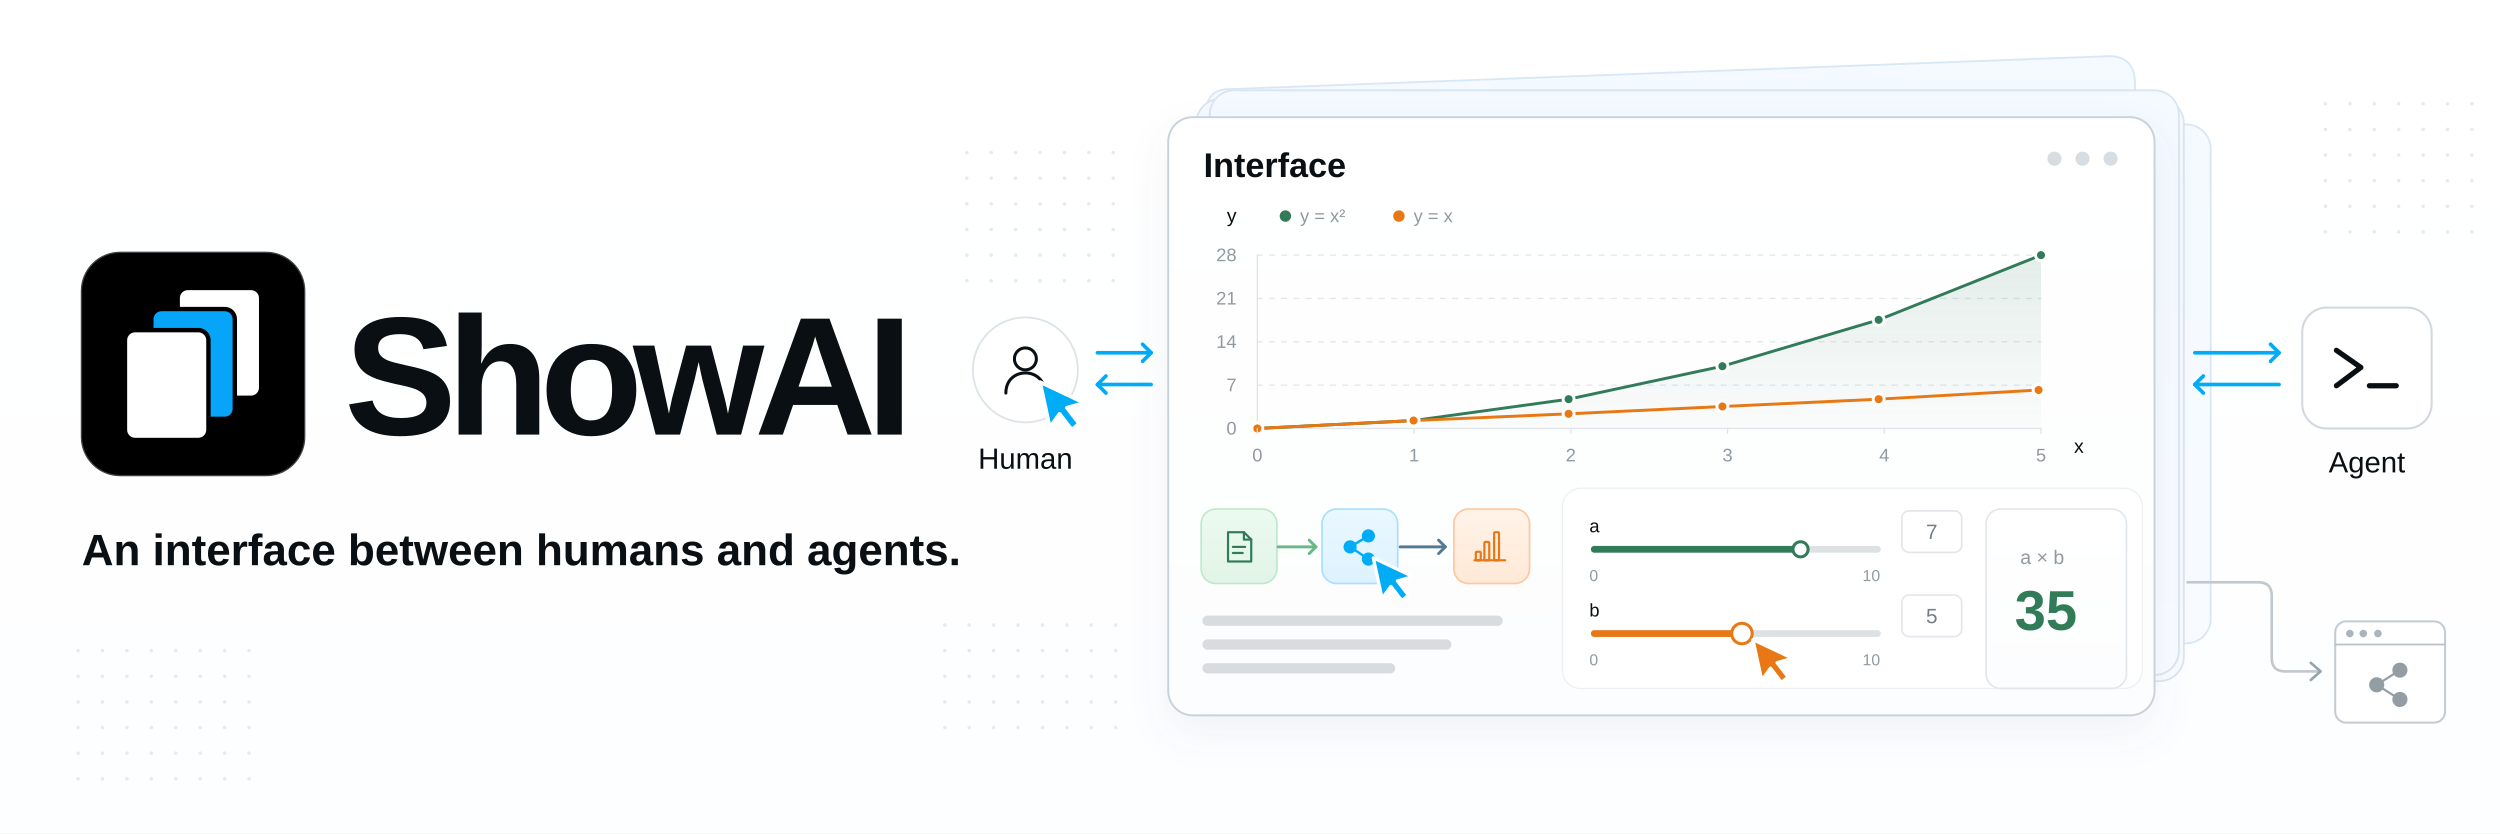
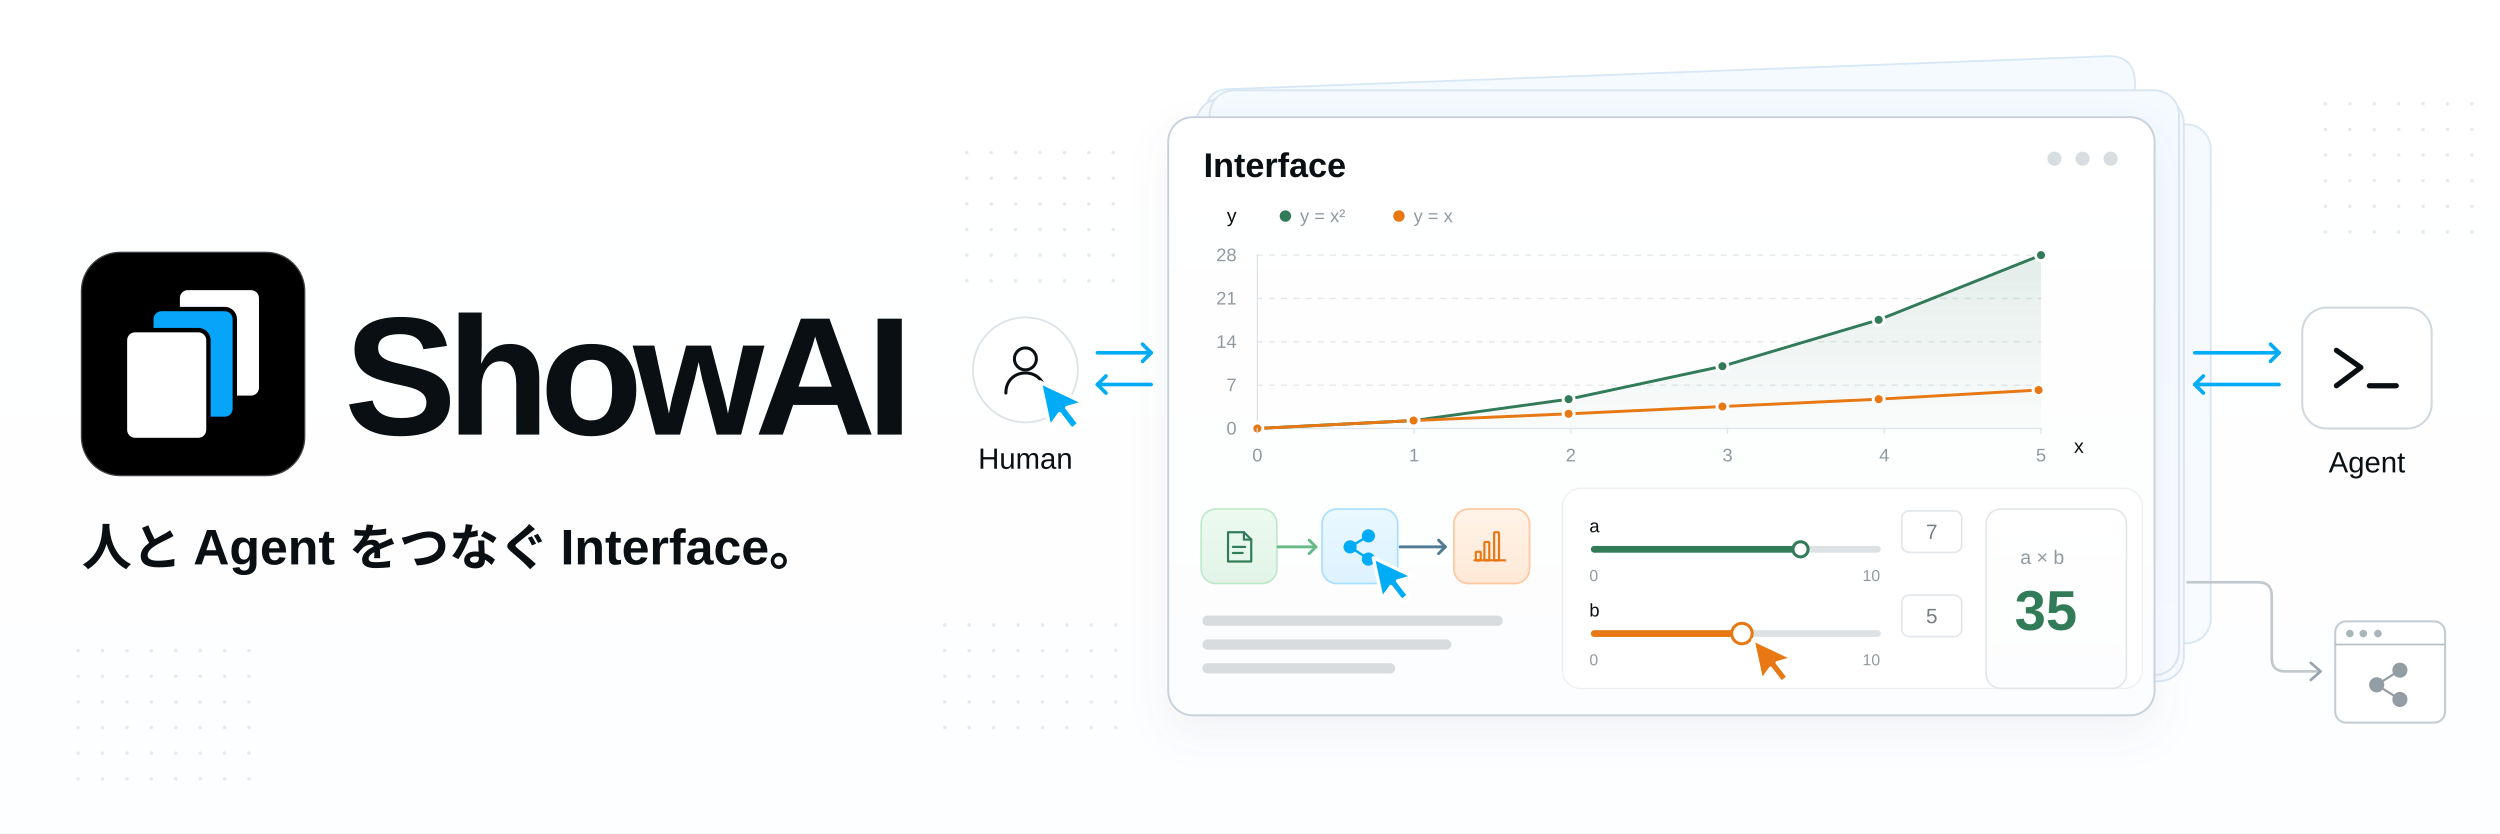
- <svg xmlns="http://www.w3.org/2000/svg" width="2172" height="724" viewBox="0 0 2172 724" role="img" aria-labelledby="title description" lang="en" xml:lang="en">
+ <svg xmlns="http://www.w3.org/2000/svg" width="2172" height="724" viewBox="0 0 2172 724" role="img" aria-labelledby="title description" lang="ja" xml:lang="ja">
  <defs>
    <linearGradient id="page-fill" x1="0%" y1="0%" x2="0%" y2="100%">
      <stop offset="0" stop-color="#FFFFFF" stop-opacity="1" />
      <stop offset="1" stop-color="#FDFEFF" stop-opacity="1" />
    </linearGradient>
    <linearGradient id="panel-fill" x1="0%" y1="0%" x2="0%" y2="100%">
      <stop offset="0" stop-color="#FFFFFF" stop-opacity="1" />
      <stop offset="1" stop-color="#FCFDFE" stop-opacity="1" />
    </linearGradient>
    <linearGradient id="rear-fill" x1="0%" y1="0%" x2="0%" y2="100%">
      <stop offset="0" stop-color="#F4FAFF" stop-opacity="1" />
      <stop offset="1" stop-color="#F8FBFF" stop-opacity="1" />
    </linearGradient>
    <linearGradient id="chart-fill" x1="0%" y1="0%" x2="0%" y2="100%">
      <stop offset="0" stop-color="#327B59" stop-opacity="0.13" />
      <stop offset="1" stop-color="#327B59" stop-opacity="0.015" />
    </linearGradient>
    <linearGradient id="green-tile" x1="0%" y1="0%" x2="0%" y2="100%">
      <stop offset="0" stop-color="#ECFAEF" stop-opacity="1" />
      <stop offset="1" stop-color="#E2F4E7" stop-opacity="1" />
    </linearGradient>
    <linearGradient id="blue-tile" x1="0%" y1="0%" x2="0%" y2="100%">
      <stop offset="0" stop-color="#EAF8FF" stop-opacity="1" />
      <stop offset="1" stop-color="#DDF2FF" stop-opacity="1" />
    </linearGradient>
    <linearGradient id="orange-tile" x1="0%" y1="0%" x2="0%" y2="100%">
      <stop offset="0" stop-color="#FFF3E8" stop-opacity="1" />
      <stop offset="1" stop-color="#FFE9D7" stop-opacity="1" />
    </linearGradient>
    <filter id="panel-shadow" x="-10%" y="-10%" width="125%" height="135%">
      <feDropShadow dx="0" dy="14" stdDeviation="16" flood-color="#66798A" flood-opacity="0.08" />
    </filter>
  </defs>
  <g id="banner" transform="scale(1.060547)">
    <rect x="0" y="0" width="2048" height="682.667" rx="0" fill="url(#page-fill)" stroke-width="1" id="background" />
    <g id="dots-left">
      <circle cx="64" cy="533" r="1.5" fill="#E6EBEE" stroke-width="1" />
      <circle cx="64" cy="554" r="1.5" fill="#E6EBEE" stroke-width="1" />
      <circle cx="64" cy="575" r="1.5" fill="#E6EBEE" stroke-width="1" />
      <circle cx="64" cy="596" r="1.5" fill="#E6EBEE" stroke-width="1" />
      <circle cx="64" cy="617" r="1.5" fill="#E6EBEE" stroke-width="1" />
      <circle cx="64" cy="638" r="1.5" fill="#E6EBEE" stroke-width="1" />
      <circle cx="84" cy="533" r="1.5" fill="#E6EBEE" stroke-width="1" />
      <circle cx="84" cy="554" r="1.5" fill="#E6EBEE" stroke-width="1" />
      <circle cx="84" cy="575" r="1.5" fill="#E6EBEE" stroke-width="1" />
      <circle cx="84" cy="596" r="1.5" fill="#E6EBEE" stroke-width="1" />
      <circle cx="84" cy="617" r="1.5" fill="#E6EBEE" stroke-width="1" />
      <circle cx="84" cy="638" r="1.5" fill="#E6EBEE" stroke-width="1" />
      <circle cx="104" cy="533" r="1.5" fill="#E6EBEE" stroke-width="1" />
      <circle cx="104" cy="554" r="1.5" fill="#E6EBEE" stroke-width="1" />
      <circle cx="104" cy="575" r="1.5" fill="#E6EBEE" stroke-width="1" />
      <circle cx="104" cy="596" r="1.5" fill="#E6EBEE" stroke-width="1" />
      <circle cx="104" cy="617" r="1.5" fill="#E6EBEE" stroke-width="1" />
      <circle cx="104" cy="638" r="1.5" fill="#E6EBEE" stroke-width="1" />
      <circle cx="124" cy="533" r="1.5" fill="#E6EBEE" stroke-width="1" />
      <circle cx="124" cy="554" r="1.5" fill="#E6EBEE" stroke-width="1" />
      <circle cx="124" cy="575" r="1.5" fill="#E6EBEE" stroke-width="1" />
      <circle cx="124" cy="596" r="1.5" fill="#E6EBEE" stroke-width="1" />
      <circle cx="124" cy="617" r="1.5" fill="#E6EBEE" stroke-width="1" />
      <circle cx="124" cy="638" r="1.5" fill="#E6EBEE" stroke-width="1" />
      <circle cx="144" cy="533" r="1.5" fill="#E6EBEE" stroke-width="1" />
      <circle cx="144" cy="554" r="1.5" fill="#E6EBEE" stroke-width="1" />
      <circle cx="144" cy="575" r="1.5" fill="#E6EBEE" stroke-width="1" />
      <circle cx="144" cy="596" r="1.5" fill="#E6EBEE" stroke-width="1" />
      <circle cx="144" cy="617" r="1.5" fill="#E6EBEE" stroke-width="1" />
      <circle cx="144" cy="638" r="1.5" fill="#E6EBEE" stroke-width="1" />
      <circle cx="164" cy="533" r="1.5" fill="#E6EBEE" stroke-width="1" />
      <circle cx="164" cy="554" r="1.5" fill="#E6EBEE" stroke-width="1" />
      <circle cx="164" cy="575" r="1.5" fill="#E6EBEE" stroke-width="1" />
      <circle cx="164" cy="596" r="1.5" fill="#E6EBEE" stroke-width="1" />
      <circle cx="164" cy="617" r="1.5" fill="#E6EBEE" stroke-width="1" />
      <circle cx="164" cy="638" r="1.5" fill="#E6EBEE" stroke-width="1" />
      <circle cx="184" cy="533" r="1.5" fill="#E6EBEE" stroke-width="1" />
      <circle cx="184" cy="554" r="1.5" fill="#E6EBEE" stroke-width="1" />
      <circle cx="184" cy="575" r="1.5" fill="#E6EBEE" stroke-width="1" />
      <circle cx="184" cy="596" r="1.5" fill="#E6EBEE" stroke-width="1" />
      <circle cx="184" cy="617" r="1.5" fill="#E6EBEE" stroke-width="1" />
      <circle cx="184" cy="638" r="1.5" fill="#E6EBEE" stroke-width="1" />
      <circle cx="204" cy="533" r="1.5" fill="#E6EBEE" stroke-width="1" />
      <circle cx="204" cy="554" r="1.5" fill="#E6EBEE" stroke-width="1" />
      <circle cx="204" cy="575" r="1.5" fill="#E6EBEE" stroke-width="1" />
      <circle cx="204" cy="596" r="1.5" fill="#E6EBEE" stroke-width="1" />
      <circle cx="204" cy="617" r="1.5" fill="#E6EBEE" stroke-width="1" />
      <circle cx="204" cy="638" r="1.5" fill="#E6EBEE" stroke-width="1" />
    </g>
    <g id="dots-middle-top">
      <circle cx="792" cy="125" r="1.5" fill="#E6EBEE" stroke-width="1" />
      <circle cx="792" cy="146" r="1.5" fill="#E6EBEE" stroke-width="1" />
      <circle cx="792" cy="167" r="1.5" fill="#E6EBEE" stroke-width="1" />
      <circle cx="792" cy="188" r="1.5" fill="#E6EBEE" stroke-width="1" />
      <circle cx="792" cy="209" r="1.5" fill="#E6EBEE" stroke-width="1" />
      <circle cx="792" cy="230" r="1.5" fill="#E6EBEE" stroke-width="1" />
      <circle cx="812" cy="125" r="1.5" fill="#E6EBEE" stroke-width="1" />
      <circle cx="812" cy="146" r="1.5" fill="#E6EBEE" stroke-width="1" />
      <circle cx="812" cy="167" r="1.5" fill="#E6EBEE" stroke-width="1" />
      <circle cx="812" cy="188" r="1.5" fill="#E6EBEE" stroke-width="1" />
      <circle cx="812" cy="209" r="1.5" fill="#E6EBEE" stroke-width="1" />
      <circle cx="812" cy="230" r="1.5" fill="#E6EBEE" stroke-width="1" />
      <circle cx="832" cy="125" r="1.5" fill="#E6EBEE" stroke-width="1" />
      <circle cx="832" cy="146" r="1.5" fill="#E6EBEE" stroke-width="1" />
      <circle cx="832" cy="167" r="1.5" fill="#E6EBEE" stroke-width="1" />
      <circle cx="832" cy="188" r="1.5" fill="#E6EBEE" stroke-width="1" />
      <circle cx="832" cy="209" r="1.5" fill="#E6EBEE" stroke-width="1" />
      <circle cx="832" cy="230" r="1.5" fill="#E6EBEE" stroke-width="1" />
      <circle cx="852" cy="125" r="1.5" fill="#E6EBEE" stroke-width="1" />
      <circle cx="852" cy="146" r="1.5" fill="#E6EBEE" stroke-width="1" />
      <circle cx="852" cy="167" r="1.5" fill="#E6EBEE" stroke-width="1" />
      <circle cx="852" cy="188" r="1.5" fill="#E6EBEE" stroke-width="1" />
      <circle cx="852" cy="209" r="1.5" fill="#E6EBEE" stroke-width="1" />
      <circle cx="852" cy="230" r="1.5" fill="#E6EBEE" stroke-width="1" />
      <circle cx="872" cy="125" r="1.5" fill="#E6EBEE" stroke-width="1" />
      <circle cx="872" cy="146" r="1.5" fill="#E6EBEE" stroke-width="1" />
      <circle cx="872" cy="167" r="1.5" fill="#E6EBEE" stroke-width="1" />
      <circle cx="872" cy="188" r="1.5" fill="#E6EBEE" stroke-width="1" />
      <circle cx="872" cy="209" r="1.5" fill="#E6EBEE" stroke-width="1" />
      <circle cx="872" cy="230" r="1.5" fill="#E6EBEE" stroke-width="1" />
      <circle cx="892" cy="125" r="1.5" fill="#E6EBEE" stroke-width="1" />
      <circle cx="892" cy="146" r="1.5" fill="#E6EBEE" stroke-width="1" />
      <circle cx="892" cy="167" r="1.5" fill="#E6EBEE" stroke-width="1" />
      <circle cx="892" cy="188" r="1.5" fill="#E6EBEE" stroke-width="1" />
      <circle cx="892" cy="209" r="1.5" fill="#E6EBEE" stroke-width="1" />
      <circle cx="892" cy="230" r="1.5" fill="#E6EBEE" stroke-width="1" />
      <circle cx="912" cy="125" r="1.5" fill="#E6EBEE" stroke-width="1" />
      <circle cx="912" cy="146" r="1.5" fill="#E6EBEE" stroke-width="1" />
      <circle cx="912" cy="167" r="1.5" fill="#E6EBEE" stroke-width="1" />
      <circle cx="912" cy="188" r="1.5" fill="#E6EBEE" stroke-width="1" />
      <circle cx="912" cy="209" r="1.5" fill="#E6EBEE" stroke-width="1" />
      <circle cx="912" cy="230" r="1.5" fill="#E6EBEE" stroke-width="1" />
    </g>
    <g id="dots-middle-bottom">
      <circle cx="774" cy="512" r="1.5" fill="#E6EBEE" stroke-width="1" />
      <circle cx="774" cy="533" r="1.5" fill="#E6EBEE" stroke-width="1" />
      <circle cx="774" cy="554" r="1.5" fill="#E6EBEE" stroke-width="1" />
      <circle cx="774" cy="575" r="1.5" fill="#E6EBEE" stroke-width="1" />
      <circle cx="774" cy="596" r="1.5" fill="#E6EBEE" stroke-width="1" />
      <circle cx="794" cy="512" r="1.5" fill="#E6EBEE" stroke-width="1" />
      <circle cx="794" cy="533" r="1.5" fill="#E6EBEE" stroke-width="1" />
      <circle cx="794" cy="554" r="1.5" fill="#E6EBEE" stroke-width="1" />
      <circle cx="794" cy="575" r="1.5" fill="#E6EBEE" stroke-width="1" />
      <circle cx="794" cy="596" r="1.5" fill="#E6EBEE" stroke-width="1" />
      <circle cx="814" cy="512" r="1.5" fill="#E6EBEE" stroke-width="1" />
      <circle cx="814" cy="533" r="1.5" fill="#E6EBEE" stroke-width="1" />
      <circle cx="814" cy="554" r="1.5" fill="#E6EBEE" stroke-width="1" />
      <circle cx="814" cy="575" r="1.5" fill="#E6EBEE" stroke-width="1" />
      <circle cx="814" cy="596" r="1.5" fill="#E6EBEE" stroke-width="1" />
      <circle cx="834" cy="512" r="1.5" fill="#E6EBEE" stroke-width="1" />
      <circle cx="834" cy="533" r="1.5" fill="#E6EBEE" stroke-width="1" />
      <circle cx="834" cy="554" r="1.5" fill="#E6EBEE" stroke-width="1" />
      <circle cx="834" cy="575" r="1.5" fill="#E6EBEE" stroke-width="1" />
      <circle cx="834" cy="596" r="1.5" fill="#E6EBEE" stroke-width="1" />
      <circle cx="854" cy="512" r="1.5" fill="#E6EBEE" stroke-width="1" />
      <circle cx="854" cy="533" r="1.5" fill="#E6EBEE" stroke-width="1" />
      <circle cx="854" cy="554" r="1.5" fill="#E6EBEE" stroke-width="1" />
      <circle cx="854" cy="575" r="1.5" fill="#E6EBEE" stroke-width="1" />
      <circle cx="854" cy="596" r="1.5" fill="#E6EBEE" stroke-width="1" />
      <circle cx="874" cy="512" r="1.5" fill="#E6EBEE" stroke-width="1" />
      <circle cx="874" cy="533" r="1.5" fill="#E6EBEE" stroke-width="1" />
      <circle cx="874" cy="554" r="1.5" fill="#E6EBEE" stroke-width="1" />
      <circle cx="874" cy="575" r="1.5" fill="#E6EBEE" stroke-width="1" />
      <circle cx="874" cy="596" r="1.5" fill="#E6EBEE" stroke-width="1" />
      <circle cx="894" cy="512" r="1.5" fill="#E6EBEE" stroke-width="1" />
      <circle cx="894" cy="533" r="1.5" fill="#E6EBEE" stroke-width="1" />
      <circle cx="894" cy="554" r="1.5" fill="#E6EBEE" stroke-width="1" />
      <circle cx="894" cy="575" r="1.5" fill="#E6EBEE" stroke-width="1" />
      <circle cx="894" cy="596" r="1.5" fill="#E6EBEE" stroke-width="1" />
      <circle cx="914" cy="512" r="1.5" fill="#E6EBEE" stroke-width="1" />
      <circle cx="914" cy="533" r="1.5" fill="#E6EBEE" stroke-width="1" />
      <circle cx="914" cy="554" r="1.5" fill="#E6EBEE" stroke-width="1" />
      <circle cx="914" cy="575" r="1.5" fill="#E6EBEE" stroke-width="1" />
      <circle cx="914" cy="596" r="1.5" fill="#E6EBEE" stroke-width="1" />
    </g>
    <g id="dots-right">
      <circle cx="1905" cy="85" r="1.5" fill="#E6EBEE" stroke-width="1" />
      <circle cx="1905" cy="106" r="1.5" fill="#E6EBEE" stroke-width="1" />
      <circle cx="1905" cy="127" r="1.5" fill="#E6EBEE" stroke-width="1" />
      <circle cx="1905" cy="148" r="1.5" fill="#E6EBEE" stroke-width="1" />
      <circle cx="1905" cy="169" r="1.5" fill="#E6EBEE" stroke-width="1" />
      <circle cx="1905" cy="190" r="1.5" fill="#E6EBEE" stroke-width="1" />
      <circle cx="1925" cy="85" r="1.5" fill="#E6EBEE" stroke-width="1" />
      <circle cx="1925" cy="106" r="1.5" fill="#E6EBEE" stroke-width="1" />
      <circle cx="1925" cy="127" r="1.5" fill="#E6EBEE" stroke-width="1" />
      <circle cx="1925" cy="148" r="1.5" fill="#E6EBEE" stroke-width="1" />
      <circle cx="1925" cy="169" r="1.5" fill="#E6EBEE" stroke-width="1" />
      <circle cx="1925" cy="190" r="1.5" fill="#E6EBEE" stroke-width="1" />
      <circle cx="1945" cy="85" r="1.5" fill="#E6EBEE" stroke-width="1" />
      <circle cx="1945" cy="106" r="1.5" fill="#E6EBEE" stroke-width="1" />
      <circle cx="1945" cy="127" r="1.5" fill="#E6EBEE" stroke-width="1" />
      <circle cx="1945" cy="148" r="1.5" fill="#E6EBEE" stroke-width="1" />
      <circle cx="1945" cy="169" r="1.5" fill="#E6EBEE" stroke-width="1" />
      <circle cx="1945" cy="190" r="1.5" fill="#E6EBEE" stroke-width="1" />
      <circle cx="1965" cy="85" r="1.5" fill="#E6EBEE" stroke-width="1" />
      <circle cx="1965" cy="106" r="1.5" fill="#E6EBEE" stroke-width="1" />
      <circle cx="1965" cy="127" r="1.5" fill="#E6EBEE" stroke-width="1" />
      <circle cx="1965" cy="148" r="1.5" fill="#E6EBEE" stroke-width="1" />
      <circle cx="1965" cy="169" r="1.5" fill="#E6EBEE" stroke-width="1" />
      <circle cx="1965" cy="190" r="1.5" fill="#E6EBEE" stroke-width="1" />
      <circle cx="1985" cy="85" r="1.5" fill="#E6EBEE" stroke-width="1" />
      <circle cx="1985" cy="106" r="1.5" fill="#E6EBEE" stroke-width="1" />
      <circle cx="1985" cy="127" r="1.5" fill="#E6EBEE" stroke-width="1" />
      <circle cx="1985" cy="148" r="1.5" fill="#E6EBEE" stroke-width="1" />
      <circle cx="1985" cy="169" r="1.5" fill="#E6EBEE" stroke-width="1" />
      <circle cx="1985" cy="190" r="1.5" fill="#E6EBEE" stroke-width="1" />
      <circle cx="2005" cy="85" r="1.5" fill="#E6EBEE" stroke-width="1" />
      <circle cx="2005" cy="106" r="1.5" fill="#E6EBEE" stroke-width="1" />
      <circle cx="2005" cy="127" r="1.5" fill="#E6EBEE" stroke-width="1" />
      <circle cx="2005" cy="148" r="1.5" fill="#E6EBEE" stroke-width="1" />
      <circle cx="2005" cy="169" r="1.5" fill="#E6EBEE" stroke-width="1" />
      <circle cx="2005" cy="190" r="1.5" fill="#E6EBEE" stroke-width="1" />
      <circle cx="2025" cy="85" r="1.5" fill="#E6EBEE" stroke-width="1" />
      <circle cx="2025" cy="106" r="1.5" fill="#E6EBEE" stroke-width="1" />
      <circle cx="2025" cy="127" r="1.5" fill="#E6EBEE" stroke-width="1" />
      <circle cx="2025" cy="148" r="1.5" fill="#E6EBEE" stroke-width="1" />
      <circle cx="2025" cy="169" r="1.5" fill="#E6EBEE" stroke-width="1" />
      <circle cx="2025" cy="190" r="1.5" fill="#E6EBEE" stroke-width="1" />
    </g>
    <g id="brand">
      <g id="showai-logo" transform="translate(66 206) scale(0.36)">
        <rect x="2" y="2" width="508" height="508" rx="88" fill="#000000" />
        <rect id="back" x="226" y="88" width="180" height="240" rx="18" fill="#FFFFFF" />
        <rect x="166" y="136" width="180" height="240" rx="18" fill="none" stroke="#000000" stroke-width="20" />
        <rect id="middle" x="166" y="136" width="180" height="240" rx="18" fill="#06A5FA" />
        <rect x="106" y="184" width="180" height="240" rx="18" fill="none" stroke="#000000" stroke-width="20" />
        <rect id="front" x="106" y="184" width="180" height="240" rx="18" fill="#FFFFFF" />
        <rect x="2" y="2" width="508" height="508" rx="88" fill="none" stroke="#3F3F46" stroke-width="3" />
      </g>
      <text x="282" y="356" fill="#090F12" font-family="Arial" font-size="138" font-weight="900" text-anchor="start" letter-spacing="-8" id="brand-name">ShowAI</text>
-       <text x="67" y="463" fill="#090F12" font-family="Arial" font-size="36" font-weight="600" text-anchor="start" id="tagline">An interface between humans and agents.</text>
+       <text x="67" y="463" fill="#090F12" font-family="Arial, Hiragino Sans, Yu Gothic" font-size="41" font-weight="600" text-anchor="start" id="tagline">人と Agent をつなぐ Interface。</text>
    </g>
    <g id="human">
      <circle cx="840" cy="303" r="43" fill="#FFFFFF" stroke="#DDE3E7" stroke-width="1.5" />
      <circle cx="840" cy="294" r="9" fill="none" stroke="#090F12" stroke-width="2.5" />
      <path d="M824,322 C824,300 856,300 856,322" stroke="#090F12" stroke-width="2.5" fill="none" stroke-linecap="round" stroke-linejoin="round" />
      <g id="human-pointer" transform="translate(852 313) scale(1)">
        <path d="M0,0 L8,37 L16,26 L26,39 L32,34 L22,21 L36,17 Z" stroke="#FFFFFF" stroke-width="3" fill="#00ACF5" stroke-linecap="round" stroke-linejoin="round" />
      </g>
      <text x="840" y="384" fill="#090F12" font-family="Arial" font-size="24" font-weight="500" text-anchor="middle">Human</text>
    </g>
    <g id="human-interface-links">
      <line x1="899" y1="289" x2="943" y2="289" stroke="#00ACF5" stroke-width="3" stroke-linecap="round" />
      <path d="M936,282 L943,289 L936,296" stroke="#00ACF5" stroke-width="3" fill="none" stroke-linecap="round" stroke-linejoin="round" />
      <line x1="943" y1="315" x2="899" y2="315" stroke="#00ACF5" stroke-width="3" stroke-linecap="round" />
      <path d="M906,308 L899,315 L906,322" stroke="#00ACF5" stroke-width="3" fill="none" stroke-linecap="round" stroke-linejoin="round" />
    </g>
    <g id="interface">
      <g id="rear-cards">
        <path d="M1007,73 L1728,46 Q1749,46 1749,69 L1749,490 Q1749,511 1728,512 L1007,535 Q988,535 988,514 L988,93 Q988,73 1007,73 Z" stroke="#D8E7F5" stroke-width="1.5" fill="url(#rear-fill)" stroke-linecap="round" stroke-linejoin="round" />
        <rect x="1003" y="102" width="808" height="425" rx="20" fill="url(#rear-fill)" stroke="#D9E7F4" stroke-width="1.5" />
        <rect x="980" y="81" width="809" height="477" rx="20" fill="url(#rear-fill)" stroke="#D9E5F0" stroke-width="1.5" />
        <rect x="991" y="74" width="794" height="479" rx="20" fill="url(#rear-fill)" stroke="#D9E5F0" stroke-width="1.5" />
      </g>
      <rect x="957" y="96" width="808" height="490" rx="20" fill="url(#panel-fill)" stroke="#C8D2DC" stroke-width="1.6" filter="url(#panel-shadow)" id="interface-panel" />
      <g id="header">
        <text x="986" y="145" fill="#090F12" font-family="Arial" font-size="28" font-weight="700" text-anchor="start">Interface</text>
        <circle cx="1683" cy="130" r="5.8" fill="#D8DDE1" stroke-width="1" />
        <circle cx="1706" cy="130" r="5.8" fill="#D8DDE1" stroke-width="1" />
        <circle cx="1729" cy="130" r="5.8" fill="#D8DDE1" stroke-width="1" />
      </g>
      <g id="chart">
        <text x="1005" y="182" fill="#090F12" font-family="Arial" font-size="16" font-weight="400" text-anchor="start">y</text>
        <circle cx="1053" cy="177" r="4.7" fill="#327B59" stroke-width="1" />
        <text x="1065" y="182" fill="#8F999F" font-family="Arial" font-size="15" font-weight="400" text-anchor="start">y = x²</text>
        <circle cx="1146" cy="177" r="4.7" fill="#E77813" stroke-width="1" />
        <text x="1158" y="182" fill="#8F999F" font-family="Arial" font-size="15" font-weight="400" text-anchor="start">y = x</text>
        <line x1="1030" y1="209.0" x2="1672" y2="209.0" stroke="#E2E7EB" stroke-width="1.1" stroke-linecap="round" stroke-dasharray="4 6" />
        <text x="1013" y="214.0" fill="#8F999F" font-family="Arial" font-size="15" font-weight="400" text-anchor="end">28</text>
        <line x1="1030" y1="244.5" x2="1672" y2="244.5" stroke="#E2E7EB" stroke-width="1.1" stroke-linecap="round" stroke-dasharray="4 6" />
        <text x="1013" y="249.5" fill="#8F999F" font-family="Arial" font-size="15" font-weight="400" text-anchor="end">21</text>
        <line x1="1030" y1="280.0" x2="1672" y2="280.0" stroke="#E2E7EB" stroke-width="1.1" stroke-linecap="round" stroke-dasharray="4 6" />
        <text x="1013" y="285.0" fill="#8F999F" font-family="Arial" font-size="15" font-weight="400" text-anchor="end">14</text>
        <line x1="1030" y1="315.5" x2="1672" y2="315.5" stroke="#E2E7EB" stroke-width="1.1" stroke-linecap="round" stroke-dasharray="4 6" />
        <text x="1013" y="320.5" fill="#8F999F" font-family="Arial" font-size="15" font-weight="400" text-anchor="end">7</text>
        <line x1="1030" y1="351.0" x2="1672" y2="351.0" stroke="#E2E7EB" stroke-width="1.1" stroke-linecap="round" />
        <text x="1013" y="356.0" fill="#8F999F" font-family="Arial" font-size="15" font-weight="400" text-anchor="end">0</text>
        <line x1="1030" y1="209" x2="1030" y2="351" stroke="#DCE2E7" stroke-width="1" stroke-linecap="round" />
        <path d="M1030,351 L1158,344.5 L1285,327 L1411,300 L1539,262 L1672,209 L1672,351 Z" stroke-width="1" fill="url(#chart-fill)" stroke-linecap="round" stroke-linejoin="round" id="quadratic-area" />
        <g id="quadratic">
          <path d="M1030,351 L1158,344.5 L1285,327 L1411,300 L1539,262 L1672,209" stroke="#327B59" stroke-width="2.4" fill="none" stroke-linecap="round" stroke-linejoin="round" id="quadratic-line" />
          <circle cx="1030" cy="351" r="4.5" fill="#327B59" stroke="#FFFFFF" stroke-width="2.4" id="quadratic-point-0" />
          <circle cx="1158" cy="344.5" r="4.5" fill="#327B59" stroke="#FFFFFF" stroke-width="2.4" id="quadratic-point-1" />
          <circle cx="1285" cy="327" r="4.5" fill="#327B59" stroke="#FFFFFF" stroke-width="2.4" id="quadratic-point-2" />
          <circle cx="1411" cy="300" r="4.5" fill="#327B59" stroke="#FFFFFF" stroke-width="2.4" id="quadratic-point-3" />
          <circle cx="1539" cy="262" r="4.5" fill="#327B59" stroke="#FFFFFF" stroke-width="2.4" id="quadratic-point-4" />
          <circle cx="1672" cy="209" r="4.5" fill="#327B59" stroke="#FFFFFF" stroke-width="2.4" id="quadratic-point-5" />
        </g>
        <g id="linear">
          <path d="M1030,351 L1158,344.5 L1285,339 L1411,333 L1539,327 L1670,319.5" stroke="#E77813" stroke-width="2.4" fill="none" stroke-linecap="round" stroke-linejoin="round" id="linear-line" />
          <circle cx="1030" cy="351" r="4.5" fill="#E77813" stroke="#FFFFFF" stroke-width="2.4" id="linear-point-0" />
          <circle cx="1158" cy="344.5" r="4.5" fill="#E77813" stroke="#FFFFFF" stroke-width="2.4" id="linear-point-1" />
          <circle cx="1285" cy="339" r="4.5" fill="#E77813" stroke="#FFFFFF" stroke-width="2.4" id="linear-point-2" />
          <circle cx="1411" cy="333" r="4.5" fill="#E77813" stroke="#FFFFFF" stroke-width="2.4" id="linear-point-3" />
          <circle cx="1539" cy="327" r="4.5" fill="#E77813" stroke="#FFFFFF" stroke-width="2.4" id="linear-point-4" />
          <circle cx="1670" cy="319.5" r="4.5" fill="#E77813" stroke="#FFFFFF" stroke-width="2.4" id="linear-point-5" />
        </g>
        <line x1="1030.0" y1="351" x2="1030.0" y2="355" stroke="#DCE2E7" stroke-width="1" stroke-linecap="round" />
        <text x="1030.0" y="378" fill="#8F999F" font-family="Arial" font-size="15" font-weight="400" text-anchor="middle">0</text>
        <line x1="1158.4" y1="351" x2="1158.4" y2="355" stroke="#DCE2E7" stroke-width="1" stroke-linecap="round" />
        <text x="1158.4" y="378" fill="#8F999F" font-family="Arial" font-size="15" font-weight="400" text-anchor="middle">1</text>
        <line x1="1286.8" y1="351" x2="1286.8" y2="355" stroke="#DCE2E7" stroke-width="1" stroke-linecap="round" />
        <text x="1286.8" y="378" fill="#8F999F" font-family="Arial" font-size="15" font-weight="400" text-anchor="middle">2</text>
        <line x1="1415.2" y1="351" x2="1415.2" y2="355" stroke="#DCE2E7" stroke-width="1" stroke-linecap="round" />
        <text x="1415.2" y="378" fill="#8F999F" font-family="Arial" font-size="15" font-weight="400" text-anchor="middle">3</text>
        <line x1="1543.6" y1="351" x2="1543.6" y2="355" stroke="#DCE2E7" stroke-width="1" stroke-linecap="round" />
        <text x="1543.6" y="378" fill="#8F999F" font-family="Arial" font-size="15" font-weight="400" text-anchor="middle">4</text>
        <line x1="1672.0" y1="351" x2="1672.0" y2="355" stroke="#DCE2E7" stroke-width="1" stroke-linecap="round" />
        <text x="1672.0" y="378" fill="#8F999F" font-family="Arial" font-size="15" font-weight="400" text-anchor="middle">5</text>
        <text x="1699" y="371" fill="#090F12" font-family="Arial" font-size="16" font-weight="400" text-anchor="start">x</text>
      </g>
      <g id="workflow">
        <rect x="984" y="417" width="62" height="61" rx="12" fill="url(#green-tile)" stroke="#BFE9CB" stroke-width="1.4" />
        <rect x="1083" y="417" width="62" height="61" rx="12" fill="url(#blue-tile)" stroke="#A8DFFF" stroke-width="1.4" />
        <rect x="1191" y="417" width="62" height="61" rx="12" fill="url(#orange-tile)" stroke="#FFC6A0" stroke-width="1.4" />
        <line x1="1047" y1="448" x2="1078" y2="448" stroke="#67B988" stroke-width="2.4" stroke-linecap="round" />
        <path d="M1072.5,442.5 L1078,448 L1072.5,453.5" stroke="#67B988" stroke-width="2.4" fill="none" stroke-linecap="round" stroke-linejoin="round" />
        <line x1="1147" y1="448" x2="1184" y2="448" stroke="#517B95" stroke-width="2.4" stroke-linecap="round" />
        <path d="M1178.5,442.5 L1184,448 L1178.5,453.5" stroke="#517B95" stroke-width="2.4" fill="none" stroke-linecap="round" stroke-linejoin="round" />
        <g id="document-icon">
          <path d="M1006,436 L1019,436 L1025,442 L1025,460 L1006,460 Z" stroke="#327B59" stroke-width="1.8" fill="none" stroke-linecap="round" stroke-linejoin="round" />
          <path d="M1019,436 L1019,442 L1025,442" stroke="#327B59" stroke-width="1.8" fill="none" stroke-linecap="round" stroke-linejoin="round" />
          <line x1="1010" y1="448" x2="1020" y2="448" stroke="#327B59" stroke-width="1.8" stroke-linecap="round" />
          <line x1="1010" y1="453" x2="1018" y2="453" stroke="#327B59" stroke-width="1.8" stroke-linecap="round" />
        </g>
        <g id="share-icon">
          <line x1="1106" y1="448" x2="1121" y2="439" stroke="#00ACF5" stroke-width="2" stroke-linecap="round" />
          <line x1="1106" y1="448" x2="1121" y2="458" stroke="#00ACF5" stroke-width="2" stroke-linecap="round" />
          <circle cx="1106" cy="448" r="5.4" fill="#00ACF5" stroke-width="1" />
          <circle cx="1121" cy="439" r="5.4" fill="#00ACF5" stroke-width="1" />
          <circle cx="1121" cy="458" r="5.4" fill="#00ACF5" stroke-width="1" />
        </g>
        <g id="bar-icon">
          <rect x="1209" y="452" width="4" height="7" rx="0.8" fill="none" stroke="#E77813" stroke-width="1.8" />
          <rect x="1216" y="444" width="4" height="15" rx="0.8" fill="none" stroke="#E77813" stroke-width="1.8" />
          <rect x="1224" y="436" width="4" height="23" rx="0.8" fill="none" stroke="#E77813" stroke-width="1.8" />
          <line x1="1208" y1="459" x2="1233" y2="459" stroke="#E77813" stroke-width="1.8" stroke-linecap="round" />
        </g>
        <g id="share-pointer" transform="translate(1125 457) scale(0.9)">
          <path d="M0,0 L8,37 L16,26 L26,39 L32,34 L22,21 L36,17 Z" stroke="#FFFFFF" stroke-width="3" fill="#00ACF5" stroke-linecap="round" stroke-linejoin="round" />
        </g>
        <rect x="985" y="504.3" width="246" height="8.4" rx="4.2" fill="#D9DCDF" stroke-width="1" />
        <rect x="985" y="523.8" width="204" height="8.4" rx="4.2" fill="#D9DCDF" stroke-width="1" />
        <rect x="985" y="543.3" width="158" height="8.4" rx="4.2" fill="#D9DCDF" stroke-width="1" />
      </g>
      <g id="calculation-controls">
        <rect x="1280" y="400" width="475" height="164" rx="15" fill="#FFFFFF" stroke="#EDF0F3" stroke-width="1.1" />
        <g id="slider-a">
          <text x="1302" y="436" fill="#090F12" font-family="Arial" font-size="15" font-weight="400" text-anchor="start">a</text>
          <line x1="1306" y1="450" x2="1538" y2="450" stroke="#DDE1E3" stroke-width="5.5" stroke-linecap="round" />
          <line x1="1306" y1="450" x2="1475" y2="450" stroke="#327B59" stroke-width="5.5" stroke-linecap="round" />
          <circle cx="1475" cy="450" r="6.2" fill="#FFFFFF" stroke="#327B59" stroke-width="2.5" />
          <rect x="1558" y="418.5" width="49" height="34" rx="6" fill="#FFFFFF" stroke="#E3E7EB" stroke-width="1.4" />
          <text x="1582.5" y="441.5" fill="#737F85" font-family="Arial" font-size="17" font-weight="400" text-anchor="middle">7</text>
          <text x="1302" y="476" fill="#8F999F" font-family="Arial" font-size="13" font-weight="400" text-anchor="start">0</text>
          <text x="1533" y="476" fill="#8F999F" font-family="Arial" font-size="13" font-weight="400" text-anchor="middle">10</text>
        </g>
        <g id="slider-b">
          <text x="1302" y="505" fill="#090F12" font-family="Arial" font-size="15" font-weight="400" text-anchor="start">b</text>
          <line x1="1306" y1="519" x2="1538" y2="519" stroke="#DDE1E3" stroke-width="5.5" stroke-linecap="round" />
          <line x1="1306" y1="519" x2="1427" y2="519" stroke="#E77813" stroke-width="5.5" stroke-linecap="round" />
          <circle cx="1427" cy="519" r="8.4" fill="#FFFFFF" stroke="#E77813" stroke-width="2.5" />
          <rect x="1558" y="487.5" width="49" height="34" rx="6" fill="#FFFFFF" stroke="#E3E7EB" stroke-width="1.4" />
          <text x="1582.5" y="510.5" fill="#737F85" font-family="Arial" font-size="17" font-weight="400" text-anchor="middle">5</text>
          <text x="1302" y="545" fill="#8F999F" font-family="Arial" font-size="13" font-weight="400" text-anchor="start">0</text>
          <text x="1533" y="545" fill="#8F999F" font-family="Arial" font-size="13" font-weight="400" text-anchor="middle">10</text>
        </g>
        <g id="slider-pointer" transform="translate(1436 524) scale(0.9)">
          <path d="M0,0 L8,37 L16,26 L26,39 L32,34 L22,21 L36,17 Z" stroke="#FFFFFF" stroke-width="3" fill="#E77813" stroke-linecap="round" stroke-linejoin="round" />
        </g>
        <g id="calculation-result">
          <rect x="1627" y="417" width="115" height="147" rx="12" fill="url(#panel-fill)" stroke="#E2E7EB" stroke-width="1.4" />
          <text x="1673" y="462" fill="#8F999F" font-family="Arial" font-size="16" font-weight="400" text-anchor="middle">a × b</text>
          <text x="1676" y="516" fill="#327B59" font-family="Arial" font-size="46" font-weight="700" text-anchor="middle">35</text>
        </g>
      </g>
    </g>
    <g id="agent">
      <rect x="1886" y="252" width="106" height="99" rx="20" fill="#FFFFFF" stroke="#D1D8DE" stroke-width="1.7" />
      <path d="M1914,287 L1934,301 L1914,316" stroke="#090F12" stroke-width="4.3" fill="none" stroke-linecap="round" stroke-linejoin="round" />
      <line x1="1941" y1="316" x2="1963" y2="316" stroke="#090F12" stroke-width="4.3" stroke-linecap="round" />
      <text x="1939" y="387" fill="#090F12" font-family="Arial" font-size="24" font-weight="500" text-anchor="middle">Agent</text>
    </g>
    <g id="interface-agent-links">
      <line x1="1798" y1="289" x2="1867" y2="289" stroke="#00ACF5" stroke-width="3" stroke-linecap="round" />
      <path d="M1860,282 L1867,289 L1860,296" stroke="#00ACF5" stroke-width="3" fill="none" stroke-linecap="round" stroke-linejoin="round" />
      <line x1="1867" y1="315" x2="1798" y2="315" stroke="#00ACF5" stroke-width="3" stroke-linecap="round" />
      <path d="M1805,308 L1798,315 L1805,322" stroke="#00ACF5" stroke-width="3" fill="none" stroke-linecap="round" stroke-linejoin="round" />
    </g>
    <g id="exported-page">
      <path d="M1792,477 L1850,477 Q1861,477 1861,488 L1861,539 Q1861,550 1872,550 L1900,550" stroke="#C1C9CF" stroke-width="2.2" fill="none" stroke-linecap="round" stroke-linejoin="round" />
      <path d="M1893,543 L1901,550 L1893,557" stroke="#98A4AC" stroke-width="2.2" fill="none" stroke-linecap="round" stroke-linejoin="round" />
      <rect x="1913" y="509" width="90" height="83" rx="9" fill="#FFFFFF" stroke="#C4CCD3" stroke-width="1.7" />
      <line x1="1913" y1="528" x2="2003" y2="528" stroke="#B8C1C9" stroke-width="1.4" stroke-linecap="round" />
      <circle cx="1925" cy="519" r="3.1" fill="#AAB4BB" stroke-width="1" />
      <circle cx="1936" cy="519" r="3.1" fill="#AAB4BB" stroke-width="1" />
      <circle cx="1948" cy="519" r="3.1" fill="#AAB4BB" stroke-width="1" />
      <line x1="1947" y1="561" x2="1966" y2="549" stroke="#929DA4" stroke-width="1.8" stroke-linecap="round" />
      <line x1="1947" y1="561" x2="1966" y2="573" stroke="#929DA4" stroke-width="1.8" stroke-linecap="round" />
      <circle cx="1947" cy="561" r="6.2" fill="#929DA4" stroke-width="1" />
      <circle cx="1966" cy="549" r="6.2" fill="#929DA4" stroke-width="1" />
      <circle cx="1966" cy="573" r="6.2" fill="#929DA4" stroke-width="1" />
    </g>
  </g>
</svg>
